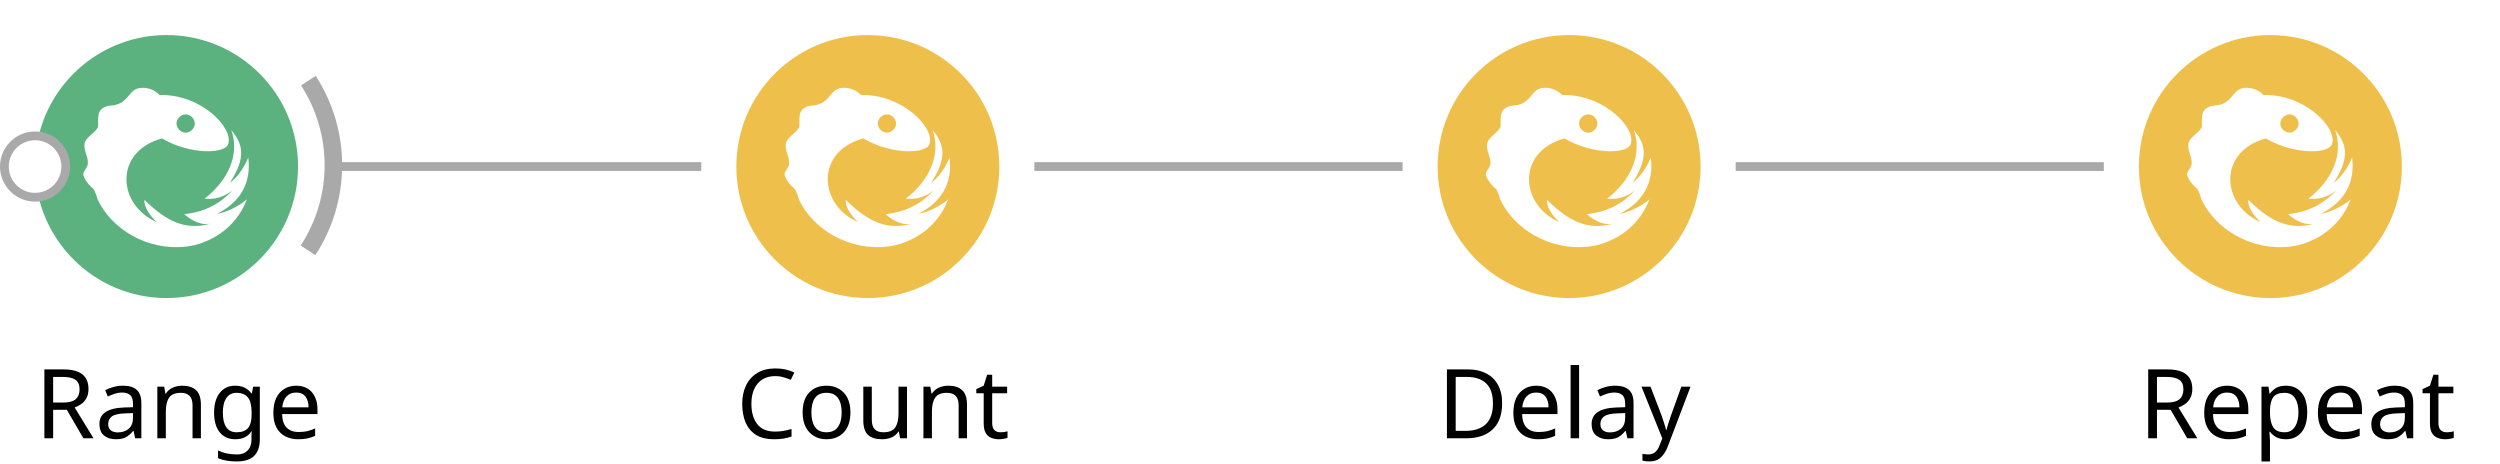
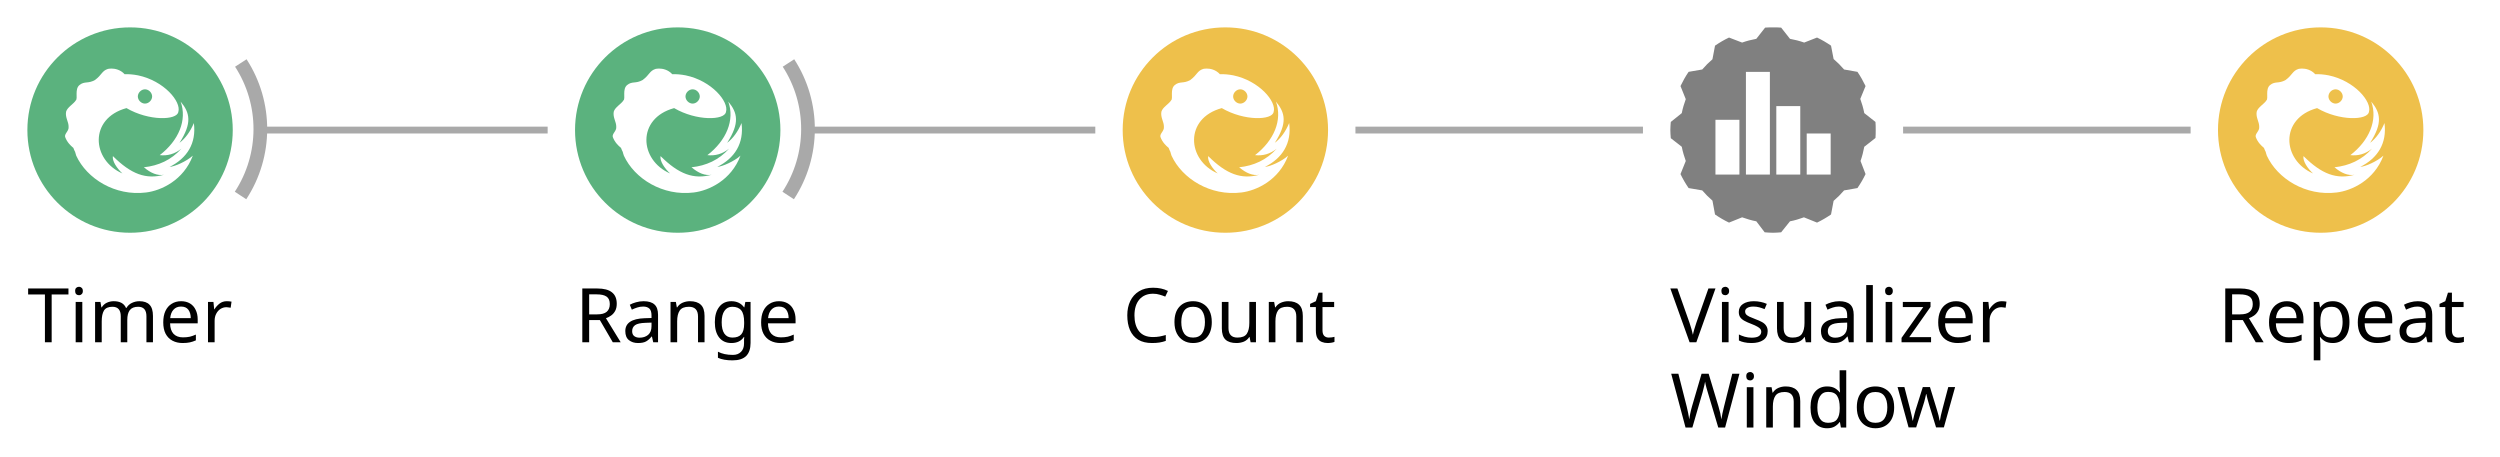
- <svg xmlns="http://www.w3.org/2000/svg" width="285.195" height="52.825" id="SvgGdi_output">
+ <svg xmlns="http://www.w3.org/2000/svg" width="365.195" height="66.65" id="SvgGdi_output">
  <style>text { fill: #000; } @media (prefers-color-scheme: dark) { text { fill: #eee; } }</style>
  <rect id="background" height="100.00%" style="fill:none;" width="100.00%" y="0.00" x="0.00" />
  <g style="shape-rendering:auto;" id="root_group">
-     <line y1="19.00" style="stroke:rgb(169,169,169);fill:none;stroke-linecap:butt;stroke-miterlimit:9;opacity:1;stroke-width:1;stroke-linejoin:miter;" id="2" x2="240.00" y2="19.00" x1="198.00" />
-     <line y1="19.00" style="stroke:rgb(169,169,169);fill:none;stroke-linecap:butt;stroke-miterlimit:9;opacity:1;stroke-width:1;stroke-linejoin:miter;" id="3" x2="160.00" y2="19.00" x1="118.00" />
-     <line y1="19.00" style="stroke:rgb(169,169,169);fill:none;stroke-linecap:butt;stroke-miterlimit:9;opacity:1;stroke-width:1;stroke-linejoin:miter;" id="4" x2="80.00" y2="19.00" x1="38.00" />
-     <ellipse id="37" cy="15.00" cx="15.00" transform="matrix(1.00 0.00 0.00 1.00 244.00 4.00 ) " rx="15.00" ry="15.00" style="stroke:none;opacity:1;fill:rgb(238,192,75);" />
-     <path d="M 12.246 6.014 12.246 6.02 C 12.058 6.02 11.895 6.04 11.767 6.066 10.869 6.353 10.896 6.934 9.877 7.686 8.863 8.264 8.353 7.82 7.615 8.42 6.878 9.016 7.393 10.383 7.084 10.648 6.777 11.18 5.826 11.655 5.652 12.326 5.509 13.185 6.042 13.797 6.021 14.533 6.083 15.146 5.411 15.495 5.508 15.992 5.797 16.804 6.354 17.292 6.617 17.518 6.663 17.55 6.7 17.599 6.715 17.602 6.791 17.792 6.859 17.986 6.955 18.166 6.95 18.14 6.949 18.114 6.943 18.088 6.998 18.305 7.055 18.524 7.133 18.738 8.683 22.099 12.814 24.686 17.342 24.117 19.541 23.848 22.824 22.332 24.166 18.738 23.22 19.587 21.532 20.324 20.777 20.381 23.33 19.105 24.707 16.937 24.32 13.975 23.792 15.233 23.093 16.201 22.221 16.865 24.075 13.976 23.757 12.481 22.385 10.84 23.366 13.539 22.097 16.534 19.332 18.664 20.452 18.785 21.517 18.516 22.502 17.713 21.013 19.374 19.15 20.208 17.014 20.436 18.034 21.303 19.018 21.695 19.959 21.527 17.345 22.249 15.155 21.454 12.49 18.801 12.351 19.515 13.105 20.628 13.883 21.338 9.373 19.383 8.976 13.296 14.469 11.793 14.472 11.793 14.475 11.794 14.478 11.793 17.75 13.707 21.865 13.581 22.051 12.344 22.509 10.861 19.965 7.805 16.162 7.008 15.462 6.871 14.792 6.817 14.154 6.836 14.167 6.836 14.179 6.836 14.191 6.826 13.584 6.177 12.81 6.012 12.246 6.014 z M 17.178 9.047 C 17.724 9.047 18.223 9.544 18.223 10.09 18.223 10.636 17.724 11.133 17.178 11.133 16.632 11.133 16.135 10.636 16.135 10.09 16.135 9.544 16.632 9.047 17.178 9.047 z " style="stroke:none;fill-rule:evenodd;opacity:1;fill:rgb(255,255,255);" transform="matrix(1.00 0.00 0.00 1.00 244.00 4.00 ) " id="40" />
-     <text id="41" transform="matrix(1.00 0.00 0.00 1.00 0.00 0.00 ) " x="244.00px" y="39.00px" style="stroke:none;clip-path:url(#43_text_clipper);font-family:Microsoft Sans Serif;font-size:8.25pt;opacity:1;">
-       <tspan dy="8.25pt" id="45">Repeat</tspan>
+     <line y1="19.00" style="stroke:rgb(169,169,169);fill:none;stroke-linecap:butt;stroke-miterlimit:9;opacity:1;stroke-width:1;stroke-linejoin:miter;" id="2" x2="320.00" y2="19.00" x1="278.00" />
+     <line y1="19.00" style="stroke:rgb(169,169,169);fill:none;stroke-linecap:butt;stroke-miterlimit:9;opacity:1;stroke-width:1;stroke-linejoin:miter;" id="3" x2="240.00" y2="19.00" x1="198.00" />
+     <line y1="19.00" style="stroke:rgb(169,169,169);fill:none;stroke-linecap:butt;stroke-miterlimit:9;opacity:1;stroke-width:1;stroke-linejoin:miter;" id="4" x2="160.00" y2="19.00" x1="118.00" />
+     <line y1="19.00" style="stroke:rgb(169,169,169);fill:none;stroke-linecap:butt;stroke-miterlimit:9;opacity:1;stroke-width:1;stroke-linejoin:miter;" id="5" x2="80.00" y2="19.00" x1="38.00" />
+     <ellipse id="38" cy="15.00" cx="15.00" transform="matrix(1.00 0.00 0.00 1.00 324.00 4.00 ) " rx="15.00" ry="15.00" style="stroke:none;opacity:1;fill:rgb(238,192,75);" />
+     <path d="M 12.246 6.014 12.246 6.02 C 12.058 6.02 11.895 6.04 11.767 6.066 10.869 6.353 10.896 6.934 9.877 7.686 8.863 8.264 8.353 7.82 7.615 8.42 6.878 9.016 7.393 10.383 7.084 10.648 6.777 11.18 5.826 11.655 5.652 12.326 5.509 13.185 6.042 13.797 6.021 14.533 6.083 15.146 5.411 15.495 5.508 15.992 5.797 16.804 6.354 17.292 6.617 17.518 6.663 17.55 6.7 17.599 6.715 17.602 6.791 17.792 6.859 17.986 6.955 18.166 6.95 18.14 6.949 18.114 6.943 18.088 6.998 18.305 7.055 18.524 7.133 18.738 8.683 22.099 12.814 24.686 17.342 24.117 19.541 23.848 22.824 22.332 24.166 18.738 23.22 19.587 21.532 20.324 20.777 20.381 23.33 19.105 24.707 16.937 24.32 13.975 23.792 15.233 23.093 16.201 22.221 16.865 24.075 13.976 23.757 12.481 22.385 10.84 23.366 13.539 22.097 16.534 19.332 18.664 20.452 18.785 21.517 18.516 22.502 17.713 21.013 19.374 19.15 20.208 17.014 20.436 18.034 21.303 19.018 21.695 19.959 21.527 17.345 22.249 15.155 21.454 12.49 18.801 12.351 19.515 13.105 20.628 13.883 21.338 9.373 19.383 8.976 13.296 14.469 11.793 14.472 11.793 14.475 11.794 14.478 11.793 17.75 13.707 21.865 13.581 22.051 12.344 22.509 10.861 19.965 7.805 16.162 7.008 15.462 6.871 14.792 6.817 14.154 6.836 14.167 6.836 14.179 6.836 14.191 6.826 13.584 6.177 12.81 6.012 12.246 6.014 z M 17.178 9.047 C 17.724 9.047 18.223 9.544 18.223 10.09 18.223 10.636 17.724 11.133 17.178 11.133 16.632 11.133 16.135 10.636 16.135 10.09 16.135 9.544 16.632 9.047 17.178 9.047 z " style="stroke:none;fill-rule:evenodd;opacity:1;fill:rgb(255,255,255);" transform="matrix(1.00 0.00 0.00 1.00 324.00 4.00 ) " id="41" />
+     <text id="42" transform="matrix(1.00 0.00 0.00 1.00 0.00 0.00 ) " x="324.00px" y="39.00px" style="stroke:none;clip-path:url(#44_text_clipper);font-family:Microsoft Sans Serif;font-size:8.25pt;opacity:1;">
+       <tspan dy="8.25pt" id="46">Repeat</tspan>
    </text>
-     <ellipse id="47" cy="15.00" cx="15.00" transform="matrix(1.00 0.00 0.00 1.00 164.00 4.00 ) " rx="15.00" ry="15.00" style="stroke:none;opacity:1;fill:rgb(238,192,75);" />
-     <path d="M 12.246 6.014 12.246 6.02 C 12.058 6.02 11.895 6.04 11.767 6.066 10.869 6.353 10.896 6.934 9.877 7.686 8.863 8.264 8.353 7.82 7.615 8.42 6.878 9.016 7.393 10.383 7.084 10.648 6.777 11.18 5.826 11.655 5.652 12.326 5.509 13.185 6.042 13.797 6.021 14.533 6.083 15.146 5.411 15.495 5.508 15.992 5.797 16.804 6.354 17.292 6.617 17.518 6.663 17.55 6.7 17.599 6.715 17.602 6.791 17.792 6.859 17.986 6.955 18.166 6.95 18.14 6.949 18.114 6.943 18.088 6.998 18.305 7.055 18.524 7.133 18.738 8.683 22.099 12.814 24.686 17.342 24.117 19.541 23.848 22.824 22.332 24.166 18.738 23.22 19.587 21.532 20.324 20.777 20.381 23.33 19.105 24.707 16.937 24.32 13.975 23.792 15.233 23.093 16.201 22.221 16.865 24.075 13.976 23.757 12.481 22.385 10.84 23.366 13.539 22.097 16.534 19.332 18.664 20.452 18.785 21.517 18.516 22.502 17.713 21.013 19.374 19.15 20.208 17.014 20.436 18.034 21.303 19.018 21.695 19.959 21.527 17.345 22.249 15.155 21.454 12.49 18.801 12.351 19.515 13.105 20.628 13.883 21.338 9.373 19.383 8.976 13.296 14.469 11.793 14.472 11.793 14.475 11.794 14.478 11.793 17.75 13.707 21.865 13.581 22.051 12.344 22.509 10.861 19.965 7.805 16.162 7.008 15.462 6.871 14.792 6.817 14.154 6.836 14.167 6.836 14.179 6.836 14.191 6.826 13.584 6.177 12.81 6.012 12.246 6.014 z M 17.178 9.047 C 17.724 9.047 18.223 9.544 18.223 10.09 18.223 10.636 17.724 11.133 17.178 11.133 16.632 11.133 16.135 10.636 16.135 10.09 16.135 9.544 16.632 9.047 17.178 9.047 z " style="stroke:none;fill-rule:evenodd;opacity:1;fill:rgb(255,255,255);" transform="matrix(1.00 0.00 0.00 1.00 164.00 4.00 ) " id="48" />
-     <text id="49" transform="matrix(1.00 0.00 0.00 1.00 0.00 0.00 ) " x="164.00px" y="39.00px" style="stroke:none;clip-path:url(#51_text_clipper);font-family:Microsoft Sans Serif;font-size:8.25pt;opacity:1;">
-       <tspan dy="8.25pt" id="53">Delay</tspan>
+     <path transform="matrix(1.00 0.00 0.00 1.00 244.00 4.00 ) " id="50" d="M 15 0 C 15.401 0 15.794 0 16.187 0.033 L 17.476 1.671 C 18.195 1.804 18.878 1.977 19.552 2.218 L 21.429 1.483 C 22.14 1.823 22.829 2.227 23.473 2.67 L 23.849 4.621 C 24.395 5.087 24.913 5.605 25.379 6.151 L 27.33 6.494 C 27.773 7.138 28.177 7.861 28.517 8.571 L 27.746 10.448 C 27.987 11.122 28.196 11.805 28.329 12.523 L 29.967 13.813 C 29.998 14.206 30 14.599 30 15 30 15.392 29.997 15.769 29.967 16.154 L 28.329 17.44 C 28.198 18.146 28.017 18.852 27.782 19.516 L 28.517 21.429 C 28.176 22.143 27.775 22.826 27.33 23.473 L 25.379 23.813 C 24.913 24.358 24.395 24.877 23.849 25.342 L 23.473 27.33 C 22.828 27.774 22.14 28.177 21.429 28.517 L 19.516 27.746 C 18.851 27.982 18.184 28.198 17.476 28.329 L 16.187 29.934 C 15.793 29.965 15.401 30 15 30 14.599 30 14.173 29.966 13.78 29.934 L 12.56 28.329 C 11.862 28.2 11.141 27.977 10.484 27.746 L 8.571 28.517 C 7.856 28.176 7.174 27.776 6.527 27.33 L 6.151 25.306 C 5.617 24.848 5.114 24.348 4.658 23.813 L 2.67 23.473 C 2.225 22.826 1.824 22.143 1.483 21.429 L 2.254 19.516 C 2.023 18.859 1.8 18.138 1.671 17.44 L 0.066 16.187 C 0.035 15.794 -9.272993E-05 15.401 -9.272993E-05 15 -9.272993E-05 14.599 0.035 14.206 0.066 13.813 L 1.671 12.524 C 1.802 11.816 2.019 11.149 2.254 10.484 L 1.483 8.571 C 1.823 7.861 2.227 7.138 2.67 6.494 L 4.658 6.151 C 5.114 5.616 5.617 5.116 6.151 4.658 L 6.527 2.67 C 7.174 2.225 7.857 1.824 8.571 1.483 L 10.484 2.218 C 11.148 1.983 11.854 1.802 12.56 1.671 L 13.846 0.033 C 14.231 0.003 14.608 -0 15 -0 z " style="stroke:none;fill-rule:evenodd;opacity:1;fill:rgb(128,128,128);" />
+     <rect id="57" height="8.00" style="stroke:none;opacity:1;fill:rgb(255,255,255);" transform="matrix(1.00 0.00 0.00 1.00 244.00 4.00 ) " width="3.50" y="13.50" x="6.59" />
+     <rect id="58" height="15.00" style="stroke:none;opacity:1;fill:rgb(255,255,255);" transform="matrix(1.00 0.00 0.00 1.00 244.00 4.00 ) " width="3.50" y="6.50" x="11.04" />
+     <rect id="59" height="10.00" style="stroke:none;opacity:1;fill:rgb(255,255,255);" transform="matrix(1.00 0.00 0.00 1.00 244.00 4.00 ) " width="3.50" y="11.50" x="15.48" />
+     <rect id="60" height="6.00" style="stroke:none;opacity:1;fill:rgb(255,255,255);" transform="matrix(1.00 0.00 0.00 1.00 244.00 4.00 ) " width="3.50" y="15.50" x="19.92" />
+     <text id="61" transform="matrix(1.00 0.00 0.00 1.00 0.00 0.00 ) " x="244.00px" y="39.00px" style="stroke:none;clip-path:url(#63_text_clipper);font-family:Microsoft Sans Serif;font-size:8.25pt;opacity:1;">
+       <tspan dy="8.25pt" id="65">Visualizer</tspan>
    </text>
-     <ellipse id="55" cy="15.00" cx="15.00" transform="matrix(1.00 0.00 0.00 1.00 84.00 4.00 ) " rx="15.00" ry="15.00" style="stroke:none;opacity:1;fill:rgb(238,192,75);" />
-     <path d="M 12.246 6.014 12.246 6.02 C 12.058 6.02 11.895 6.04 11.767 6.066 10.869 6.353 10.896 6.934 9.877 7.686 8.863 8.264 8.353 7.82 7.615 8.42 6.878 9.016 7.393 10.383 7.084 10.648 6.777 11.18 5.826 11.655 5.652 12.326 5.509 13.185 6.042 13.797 6.021 14.533 6.083 15.146 5.411 15.495 5.508 15.992 5.797 16.804 6.354 17.292 6.617 17.518 6.663 17.55 6.7 17.599 6.715 17.602 6.791 17.792 6.859 17.986 6.955 18.166 6.95 18.14 6.949 18.114 6.943 18.088 6.998 18.305 7.055 18.524 7.133 18.738 8.683 22.099 12.814 24.686 17.342 24.117 19.541 23.848 22.824 22.332 24.166 18.738 23.22 19.587 21.532 20.324 20.777 20.381 23.33 19.105 24.707 16.937 24.32 13.975 23.792 15.233 23.093 16.201 22.221 16.865 24.075 13.976 23.757 12.481 22.385 10.84 23.366 13.539 22.097 16.534 19.332 18.664 20.452 18.785 21.517 18.516 22.502 17.713 21.013 19.374 19.15 20.208 17.014 20.436 18.034 21.303 19.018 21.695 19.959 21.527 17.345 22.249 15.155 21.454 12.49 18.801 12.351 19.515 13.105 20.628 13.883 21.338 9.373 19.383 8.976 13.296 14.469 11.793 14.472 11.793 14.475 11.794 14.478 11.793 17.75 13.707 21.865 13.581 22.051 12.344 22.509 10.861 19.965 7.805 16.162 7.008 15.462 6.871 14.792 6.817 14.154 6.836 14.167 6.836 14.179 6.836 14.191 6.826 13.584 6.177 12.81 6.012 12.246 6.014 z M 17.178 9.047 C 17.724 9.047 18.223 9.544 18.223 10.09 18.223 10.636 17.724 11.133 17.178 11.133 16.632 11.133 16.135 10.636 16.135 10.09 16.135 9.544 16.632 9.047 17.178 9.047 z " style="stroke:none;fill-rule:evenodd;opacity:1;fill:rgb(255,255,255);" transform="matrix(1.00 0.00 0.00 1.00 84.00 4.00 ) " id="56" />
-     <text id="57" transform="matrix(1.00 0.00 0.00 1.00 0.00 0.00 ) " x="84.00px" y="39.00px" style="stroke:none;clip-path:url(#59_text_clipper);font-family:Microsoft Sans Serif;font-size:8.25pt;opacity:1;">
-       <tspan dy="8.25pt" id="61">Count</tspan>
+     <text id="67" transform="matrix(1.00 0.00 0.00 1.00 0.00 0.00 ) " x="244.00px" y="51.45px" style="stroke:none;clip-path:url(#69_text_clipper);font-family:Microsoft Sans Serif;font-size:8.25pt;opacity:1;">
+       <tspan dy="8.25pt" id="71">Window</tspan>
    </text>
-     <path style="stroke:rgb(169,169,169);fill:none;stroke-linecap:butt;stroke-miterlimit:9;opacity:1;stroke-width:2;stroke-linejoin:miter;" transform="matrix(1.00 0.00 0.00 1.00 4.00 4.00 ) " id="66" d="M 31.179 5.2 C 34.998 11.092 34.981 18.682 31.136 24.557 " />
-     <ellipse id="67" cy="15.00" cx="15.00" transform="matrix(1.00 0.00 0.00 1.00 4.00 4.00 ) " rx="15.00" ry="15.00" style="stroke:none;opacity:1;fill:rgb(91,178,126);" />
-     <path d="M 12.246 6.014 12.246 6.02 C 12.058 6.02 11.895 6.04 11.767 6.066 10.869 6.353 10.896 6.934 9.877 7.686 8.863 8.264 8.353 7.82 7.615 8.42 6.878 9.016 7.393 10.383 7.084 10.648 6.777 11.18 5.826 11.655 5.652 12.326 5.509 13.185 6.042 13.797 6.021 14.533 6.083 15.146 5.411 15.495 5.508 15.992 5.797 16.804 6.354 17.292 6.617 17.518 6.663 17.55 6.7 17.599 6.715 17.602 6.791 17.792 6.859 17.986 6.955 18.166 6.95 18.14 6.949 18.114 6.943 18.088 6.998 18.305 7.055 18.524 7.133 18.738 8.683 22.099 12.814 24.686 17.342 24.117 19.541 23.848 22.824 22.332 24.166 18.738 23.22 19.587 21.532 20.324 20.777 20.381 23.33 19.105 24.707 16.937 24.32 13.975 23.792 15.233 23.093 16.201 22.221 16.865 24.075 13.976 23.757 12.481 22.385 10.84 23.366 13.539 22.097 16.534 19.332 18.664 20.452 18.785 21.517 18.516 22.502 17.713 21.013 19.374 19.15 20.208 17.014 20.436 18.034 21.303 19.018 21.695 19.959 21.527 17.345 22.249 15.155 21.454 12.49 18.801 12.351 19.515 13.105 20.628 13.883 21.338 9.373 19.383 8.976 13.296 14.469 11.793 14.472 11.793 14.475 11.794 14.478 11.793 17.75 13.707 21.865 13.581 22.051 12.344 22.509 10.861 19.965 7.805 16.162 7.008 15.462 6.871 14.792 6.817 14.154 6.836 14.167 6.836 14.179 6.836 14.191 6.826 13.584 6.177 12.81 6.012 12.246 6.014 z M 17.178 9.047 C 17.724 9.047 18.223 9.544 18.223 10.09 18.223 10.636 17.724 11.133 17.178 11.133 16.632 11.133 16.135 10.636 16.135 10.09 16.135 9.544 16.632 9.047 17.178 9.047 z " style="stroke:none;fill-rule:evenodd;opacity:1;fill:rgb(255,255,255);" transform="matrix(1.00 0.00 0.00 1.00 4.00 4.00 ) " id="68" />
-     <ellipse id="69" cy="19.00" cx="4.00" rx="3.00" ry="3.00" style="stroke:rgb(169,169,169);fill:none;stroke-linecap:butt;stroke-miterlimit:9;opacity:1;stroke-width:2;stroke-linejoin:miter;" />
-     <ellipse id="70" cy="19.00" cx="4.00" rx="3.00" ry="3.00" style="stroke:none;opacity:1;fill:rgb(255,255,255);" />
-     <text id="71" transform="matrix(1.00 0.00 0.00 1.00 0.00 0.00 ) " x="4.00px" y="39.00px" style="stroke:none;clip-path:url(#73_text_clipper);font-family:Microsoft Sans Serif;font-size:8.25pt;opacity:1;">
-       <tspan dy="8.25pt" id="75">Range</tspan>
+     <ellipse id="73" cy="15.00" cx="15.00" transform="matrix(1.00 0.00 0.00 1.00 164.00 4.00 ) " rx="15.00" ry="15.00" style="stroke:none;opacity:1;fill:rgb(238,192,75);" />
+     <path d="M 12.246 6.014 12.246 6.02 C 12.058 6.02 11.895 6.04 11.767 6.066 10.869 6.353 10.896 6.934 9.877 7.686 8.863 8.264 8.353 7.82 7.615 8.42 6.878 9.016 7.393 10.383 7.084 10.648 6.777 11.18 5.826 11.655 5.652 12.326 5.509 13.185 6.042 13.797 6.021 14.533 6.083 15.146 5.411 15.495 5.508 15.992 5.797 16.804 6.354 17.292 6.617 17.518 6.663 17.55 6.7 17.599 6.715 17.602 6.791 17.792 6.859 17.986 6.955 18.166 6.95 18.14 6.949 18.114 6.943 18.088 6.998 18.305 7.055 18.524 7.133 18.738 8.683 22.099 12.814 24.686 17.342 24.117 19.541 23.848 22.824 22.332 24.166 18.738 23.22 19.587 21.532 20.324 20.777 20.381 23.33 19.105 24.707 16.937 24.32 13.975 23.792 15.233 23.093 16.201 22.221 16.865 24.075 13.976 23.757 12.481 22.385 10.84 23.366 13.539 22.097 16.534 19.332 18.664 20.452 18.785 21.517 18.516 22.502 17.713 21.013 19.374 19.15 20.208 17.014 20.436 18.034 21.303 19.018 21.695 19.959 21.527 17.345 22.249 15.155 21.454 12.49 18.801 12.351 19.515 13.105 20.628 13.883 21.338 9.373 19.383 8.976 13.296 14.469 11.793 14.472 11.793 14.475 11.794 14.478 11.793 17.75 13.707 21.865 13.581 22.051 12.344 22.509 10.861 19.965 7.805 16.162 7.008 15.462 6.871 14.792 6.817 14.154 6.836 14.167 6.836 14.179 6.836 14.191 6.826 13.584 6.177 12.81 6.012 12.246 6.014 z M 17.178 9.047 C 17.724 9.047 18.223 9.544 18.223 10.09 18.223 10.636 17.724 11.133 17.178 11.133 16.632 11.133 16.135 10.636 16.135 10.09 16.135 9.544 16.632 9.047 17.178 9.047 z " style="stroke:none;fill-rule:evenodd;opacity:1;fill:rgb(255,255,255);" transform="matrix(1.00 0.00 0.00 1.00 164.00 4.00 ) " id="74" />
+     <text id="75" transform="matrix(1.00 0.00 0.00 1.00 0.00 0.00 ) " x="164.00px" y="39.00px" style="stroke:none;clip-path:url(#77_text_clipper);font-family:Microsoft Sans Serif;font-size:8.25pt;opacity:1;">
+       <tspan dy="8.25pt" id="79">Count</tspan>
+     </text>
+     <path d="M 31.179 5.2 C 34.998 11.092 34.981 18.682 31.136 24.557 " style="stroke:rgb(169,169,169);fill:none;stroke-linecap:butt;stroke-miterlimit:9;opacity:1;stroke-width:2;stroke-linejoin:miter;" transform="matrix(1.00 0.00 0.00 1.00 84.00 4.00 ) " id="84" />
+     <ellipse id="85" cy="15.00" cx="15.00" transform="matrix(1.00 0.00 0.00 1.00 84.00 4.00 ) " rx="15.00" ry="15.00" style="stroke:none;opacity:1;fill:rgb(91,178,126);" />
+     <path d="M 12.246 6.014 12.246 6.02 C 12.058 6.02 11.895 6.04 11.767 6.066 10.869 6.353 10.896 6.934 9.877 7.686 8.863 8.264 8.353 7.82 7.615 8.42 6.878 9.016 7.393 10.383 7.084 10.648 6.777 11.18 5.826 11.655 5.652 12.326 5.509 13.185 6.042 13.797 6.021 14.533 6.083 15.146 5.411 15.495 5.508 15.992 5.797 16.804 6.354 17.292 6.617 17.518 6.663 17.55 6.7 17.599 6.715 17.602 6.791 17.792 6.859 17.986 6.955 18.166 6.95 18.14 6.949 18.114 6.943 18.088 6.998 18.305 7.055 18.524 7.133 18.738 8.683 22.099 12.814 24.686 17.342 24.117 19.541 23.848 22.824 22.332 24.166 18.738 23.22 19.587 21.532 20.324 20.777 20.381 23.33 19.105 24.707 16.937 24.32 13.975 23.792 15.233 23.093 16.201 22.221 16.865 24.075 13.976 23.757 12.481 22.385 10.84 23.366 13.539 22.097 16.534 19.332 18.664 20.452 18.785 21.517 18.516 22.502 17.713 21.013 19.374 19.15 20.208 17.014 20.436 18.034 21.303 19.018 21.695 19.959 21.527 17.345 22.249 15.155 21.454 12.49 18.801 12.351 19.515 13.105 20.628 13.883 21.338 9.373 19.383 8.976 13.296 14.469 11.793 14.472 11.793 14.475 11.794 14.478 11.793 17.75 13.707 21.865 13.581 22.051 12.344 22.509 10.861 19.965 7.805 16.162 7.008 15.462 6.871 14.792 6.817 14.154 6.836 14.167 6.836 14.179 6.836 14.191 6.826 13.584 6.177 12.81 6.012 12.246 6.014 z M 17.178 9.047 C 17.724 9.047 18.223 9.544 18.223 10.09 18.223 10.636 17.724 11.133 17.178 11.133 16.632 11.133 16.135 10.636 16.135 10.09 16.135 9.544 16.632 9.047 17.178 9.047 z " style="stroke:none;fill-rule:evenodd;opacity:1;fill:rgb(255,255,255);" transform="matrix(1.00 0.00 0.00 1.00 84.00 4.00 ) " id="86" />
+     <text id="87" transform="matrix(1.00 0.00 0.00 1.00 0.00 0.00 ) " x="84.00px" y="39.00px" style="stroke:none;clip-path:url(#89_text_clipper);font-family:Microsoft Sans Serif;font-size:8.25pt;opacity:1;">
+       <tspan dy="8.25pt" id="91">Range</tspan>
+     </text>
+     <path d="M 31.179 5.2 C 34.998 11.092 34.981 18.682 31.136 24.557 " style="stroke:rgb(169,169,169);fill:none;stroke-linecap:butt;stroke-miterlimit:9;opacity:1;stroke-width:2;stroke-linejoin:miter;" transform="matrix(1.00 0.00 0.00 1.00 4.00 4.00 ) " id="93" />
+     <ellipse id="94" cy="15.00" cx="15.00" transform="matrix(1.00 0.00 0.00 1.00 4.00 4.00 ) " rx="15.00" ry="15.00" style="stroke:none;opacity:1;fill:rgb(91,178,126);" />
+     <path d="M 12.246 6.014 12.246 6.02 C 12.058 6.02 11.895 6.04 11.767 6.066 10.869 6.353 10.896 6.934 9.877 7.686 8.863 8.264 8.353 7.82 7.615 8.42 6.878 9.016 7.393 10.383 7.084 10.648 6.777 11.18 5.826 11.655 5.652 12.326 5.509 13.185 6.042 13.797 6.021 14.533 6.083 15.146 5.411 15.495 5.508 15.992 5.797 16.804 6.354 17.292 6.617 17.518 6.663 17.55 6.7 17.599 6.715 17.602 6.791 17.792 6.859 17.986 6.955 18.166 6.95 18.14 6.949 18.114 6.943 18.088 6.998 18.305 7.055 18.524 7.133 18.738 8.683 22.099 12.814 24.686 17.342 24.117 19.541 23.848 22.824 22.332 24.166 18.738 23.22 19.587 21.532 20.324 20.777 20.381 23.33 19.105 24.707 16.937 24.32 13.975 23.792 15.233 23.093 16.201 22.221 16.865 24.075 13.976 23.757 12.481 22.385 10.84 23.366 13.539 22.097 16.534 19.332 18.664 20.452 18.785 21.517 18.516 22.502 17.713 21.013 19.374 19.15 20.208 17.014 20.436 18.034 21.303 19.018 21.695 19.959 21.527 17.345 22.249 15.155 21.454 12.49 18.801 12.351 19.515 13.105 20.628 13.883 21.338 9.373 19.383 8.976 13.296 14.469 11.793 14.472 11.793 14.475 11.794 14.478 11.793 17.75 13.707 21.865 13.581 22.051 12.344 22.509 10.861 19.965 7.805 16.162 7.008 15.462 6.871 14.792 6.817 14.154 6.836 14.167 6.836 14.179 6.836 14.191 6.826 13.584 6.177 12.81 6.012 12.246 6.014 z M 17.178 9.047 C 17.724 9.047 18.223 9.544 18.223 10.09 18.223 10.636 17.724 11.133 17.178 11.133 16.632 11.133 16.135 10.636 16.135 10.09 16.135 9.544 16.632 9.047 17.178 9.047 z " style="stroke:none;fill-rule:evenodd;opacity:1;fill:rgb(255,255,255);" transform="matrix(1.00 0.00 0.00 1.00 4.00 4.00 ) " id="95" />
+     <text id="96" transform="matrix(1.00 0.00 0.00 1.00 0.00 0.00 ) " x="4.00px" y="39.00px" style="stroke:none;clip-path:url(#98_text_clipper);font-family:Microsoft Sans Serif;font-size:8.25pt;opacity:1;">
+       <tspan dy="8.25pt" id="100">Timer</tspan>
    </text>
  </g>
  <defs id="clips_hatches_and_gradients">
-     <clipPath id="43_text_clipper">
-       <rect x="244.00" y="39.00" width="40.20" height="13.83" id="44" />
+     <clipPath id="44_text_clipper">
+       <rect x="324.00" y="39.00" width="40.20" height="13.83" id="45" />
    </clipPath>
-     <clipPath id="51_text_clipper">
-       <rect x="164.00" y="39.00" width="32.70" height="13.83" id="52" />
+     <clipPath id="63_text_clipper">
+       <rect x="244.00" y="39.00" width="52.98" height="27.65" id="64" />
    </clipPath>
-     <clipPath id="59_text_clipper">
-       <rect x="84.00" y="39.00" width="33.90" height="13.83" id="60" />
+     <clipPath id="69_text_clipper">
+       <rect x="244.00" y="51.45" width="52.98" height="27.65" id="70" />
    </clipPath>
-     <clipPath id="73_text_clipper">
-       <rect x="4.00" y="39.00" width="37.05" height="13.83" id="74" />
+     <clipPath id="77_text_clipper">
+       <rect x="164.00" y="39.00" width="33.90" height="13.83" id="78" />
+     </clipPath>
+     <clipPath id="89_text_clipper">
+       <rect x="84.00" y="39.00" width="37.05" height="13.83" id="90" />
+     </clipPath>
+     <clipPath id="98_text_clipper">
+       <rect x="4.00" y="39.00" width="32.68" height="13.83" id="99" />
    </clipPath>
  </defs>
</svg>
